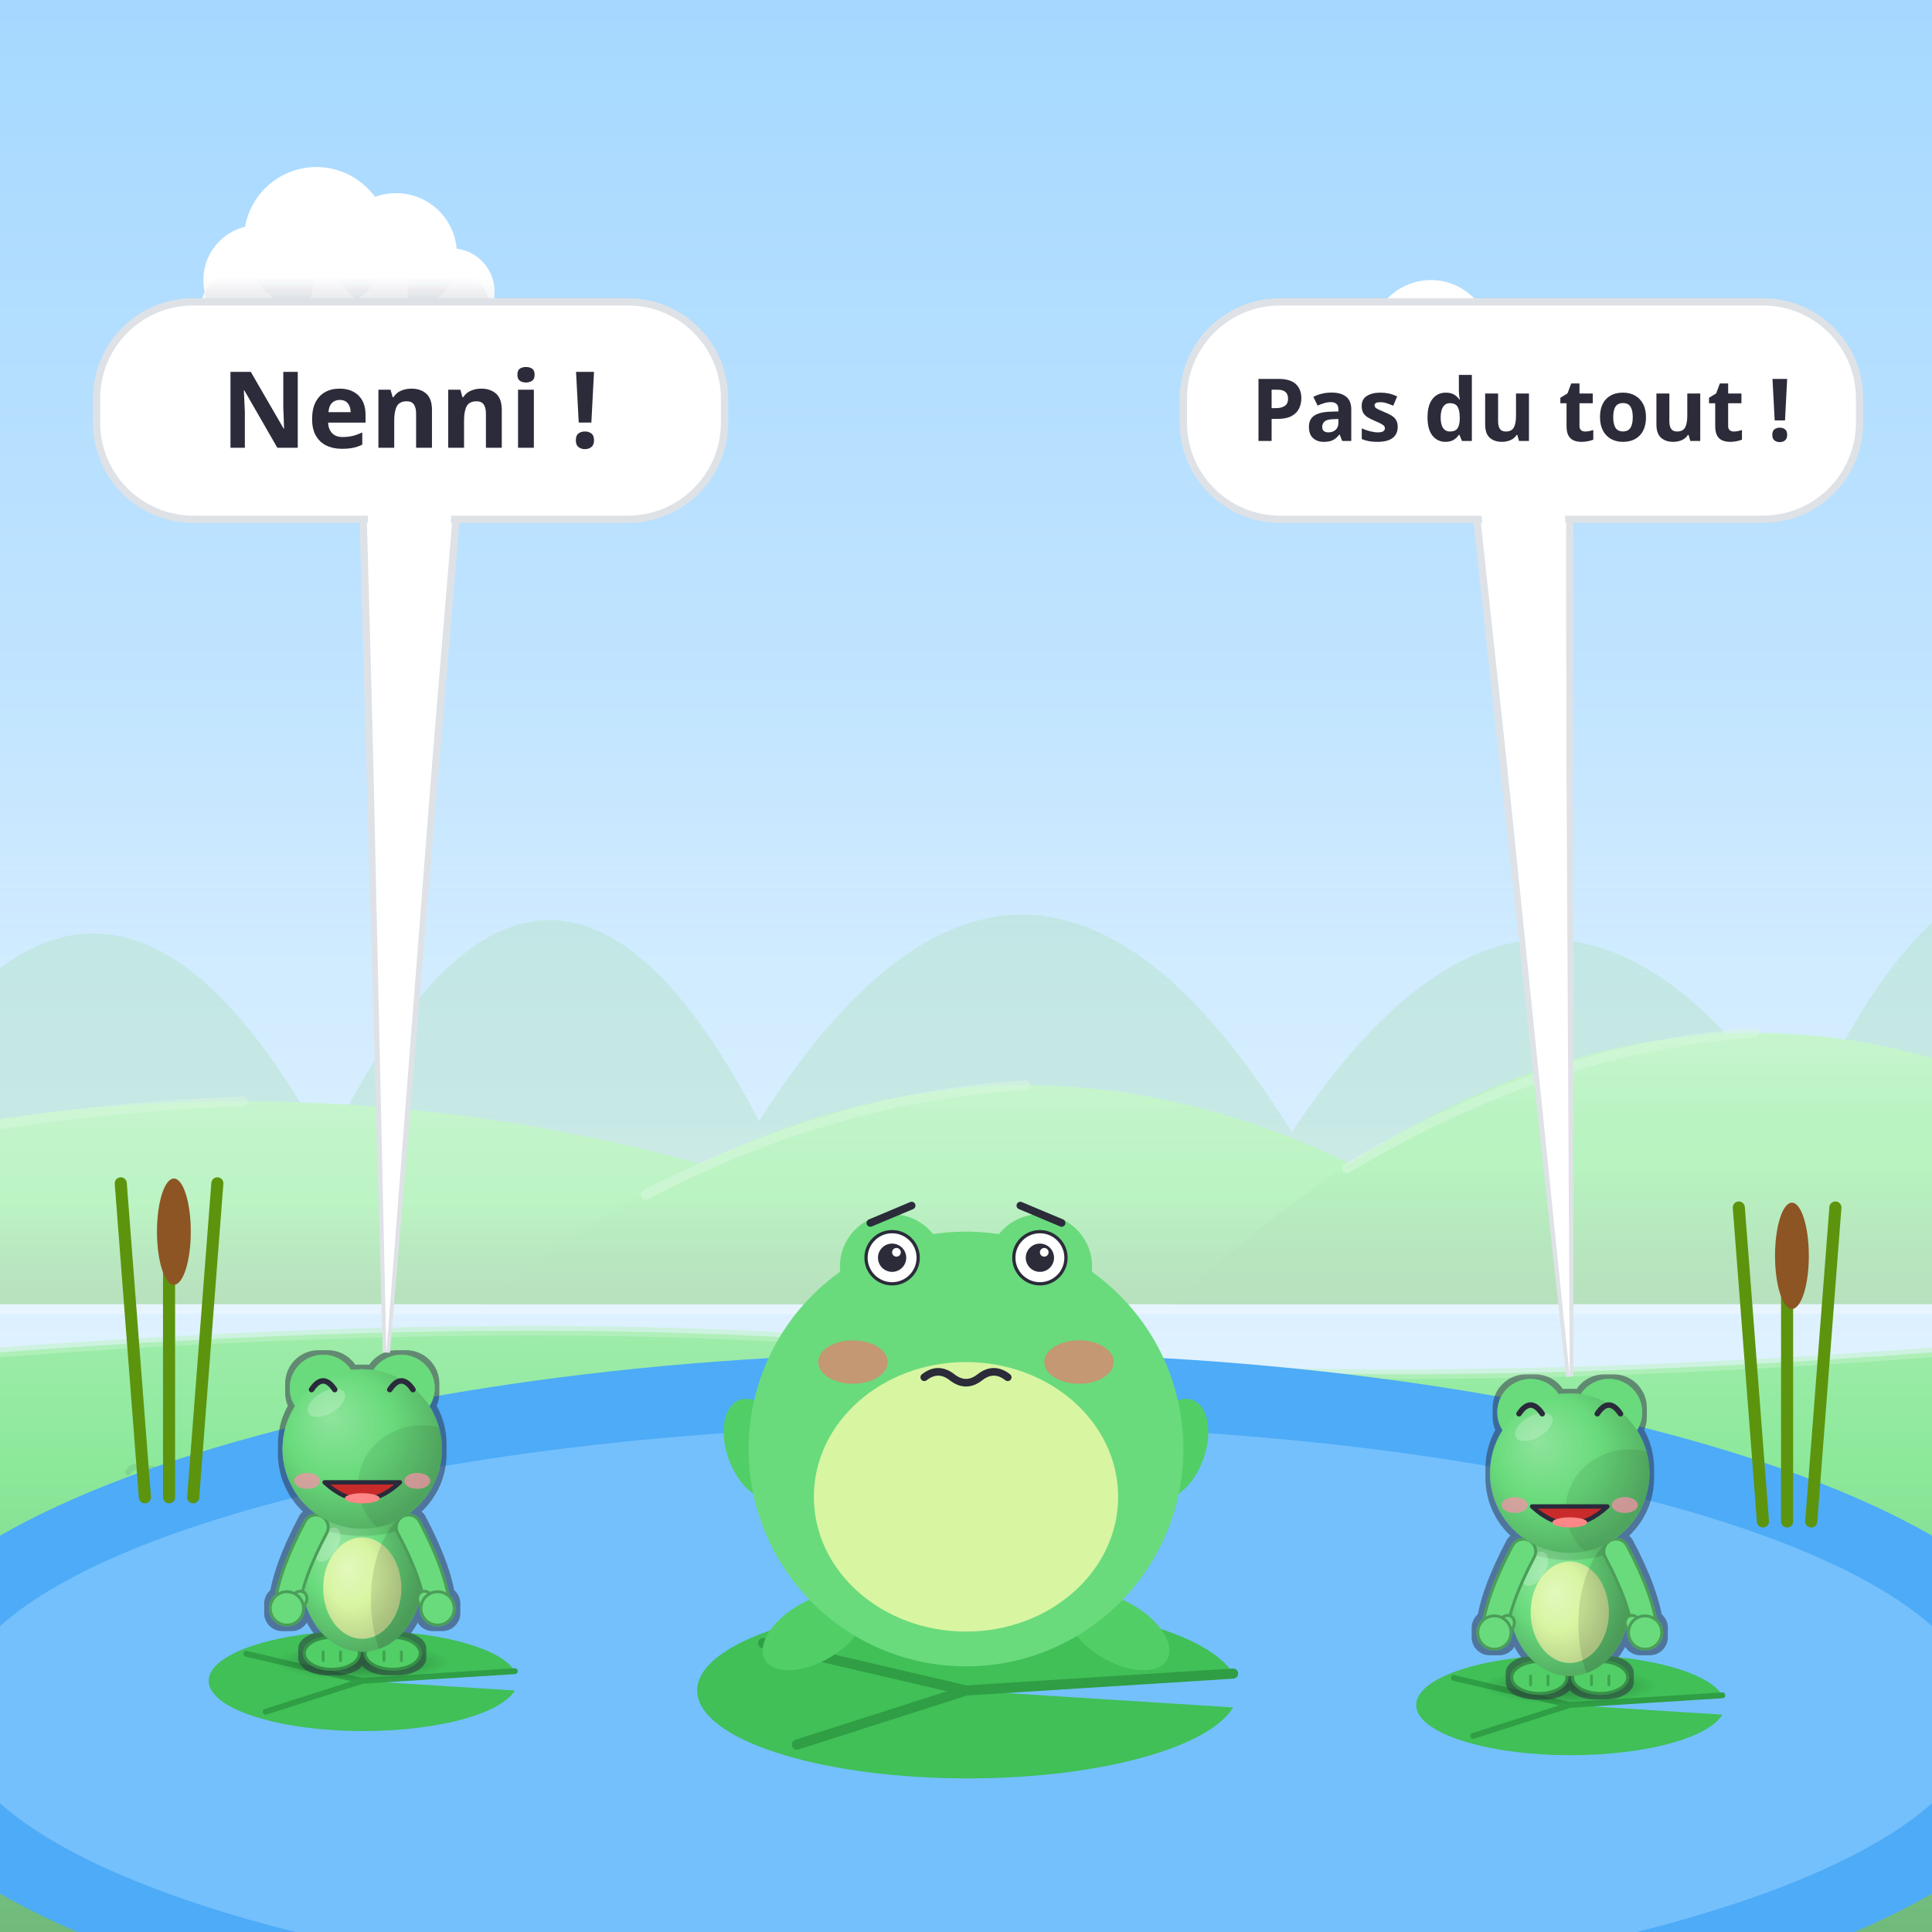
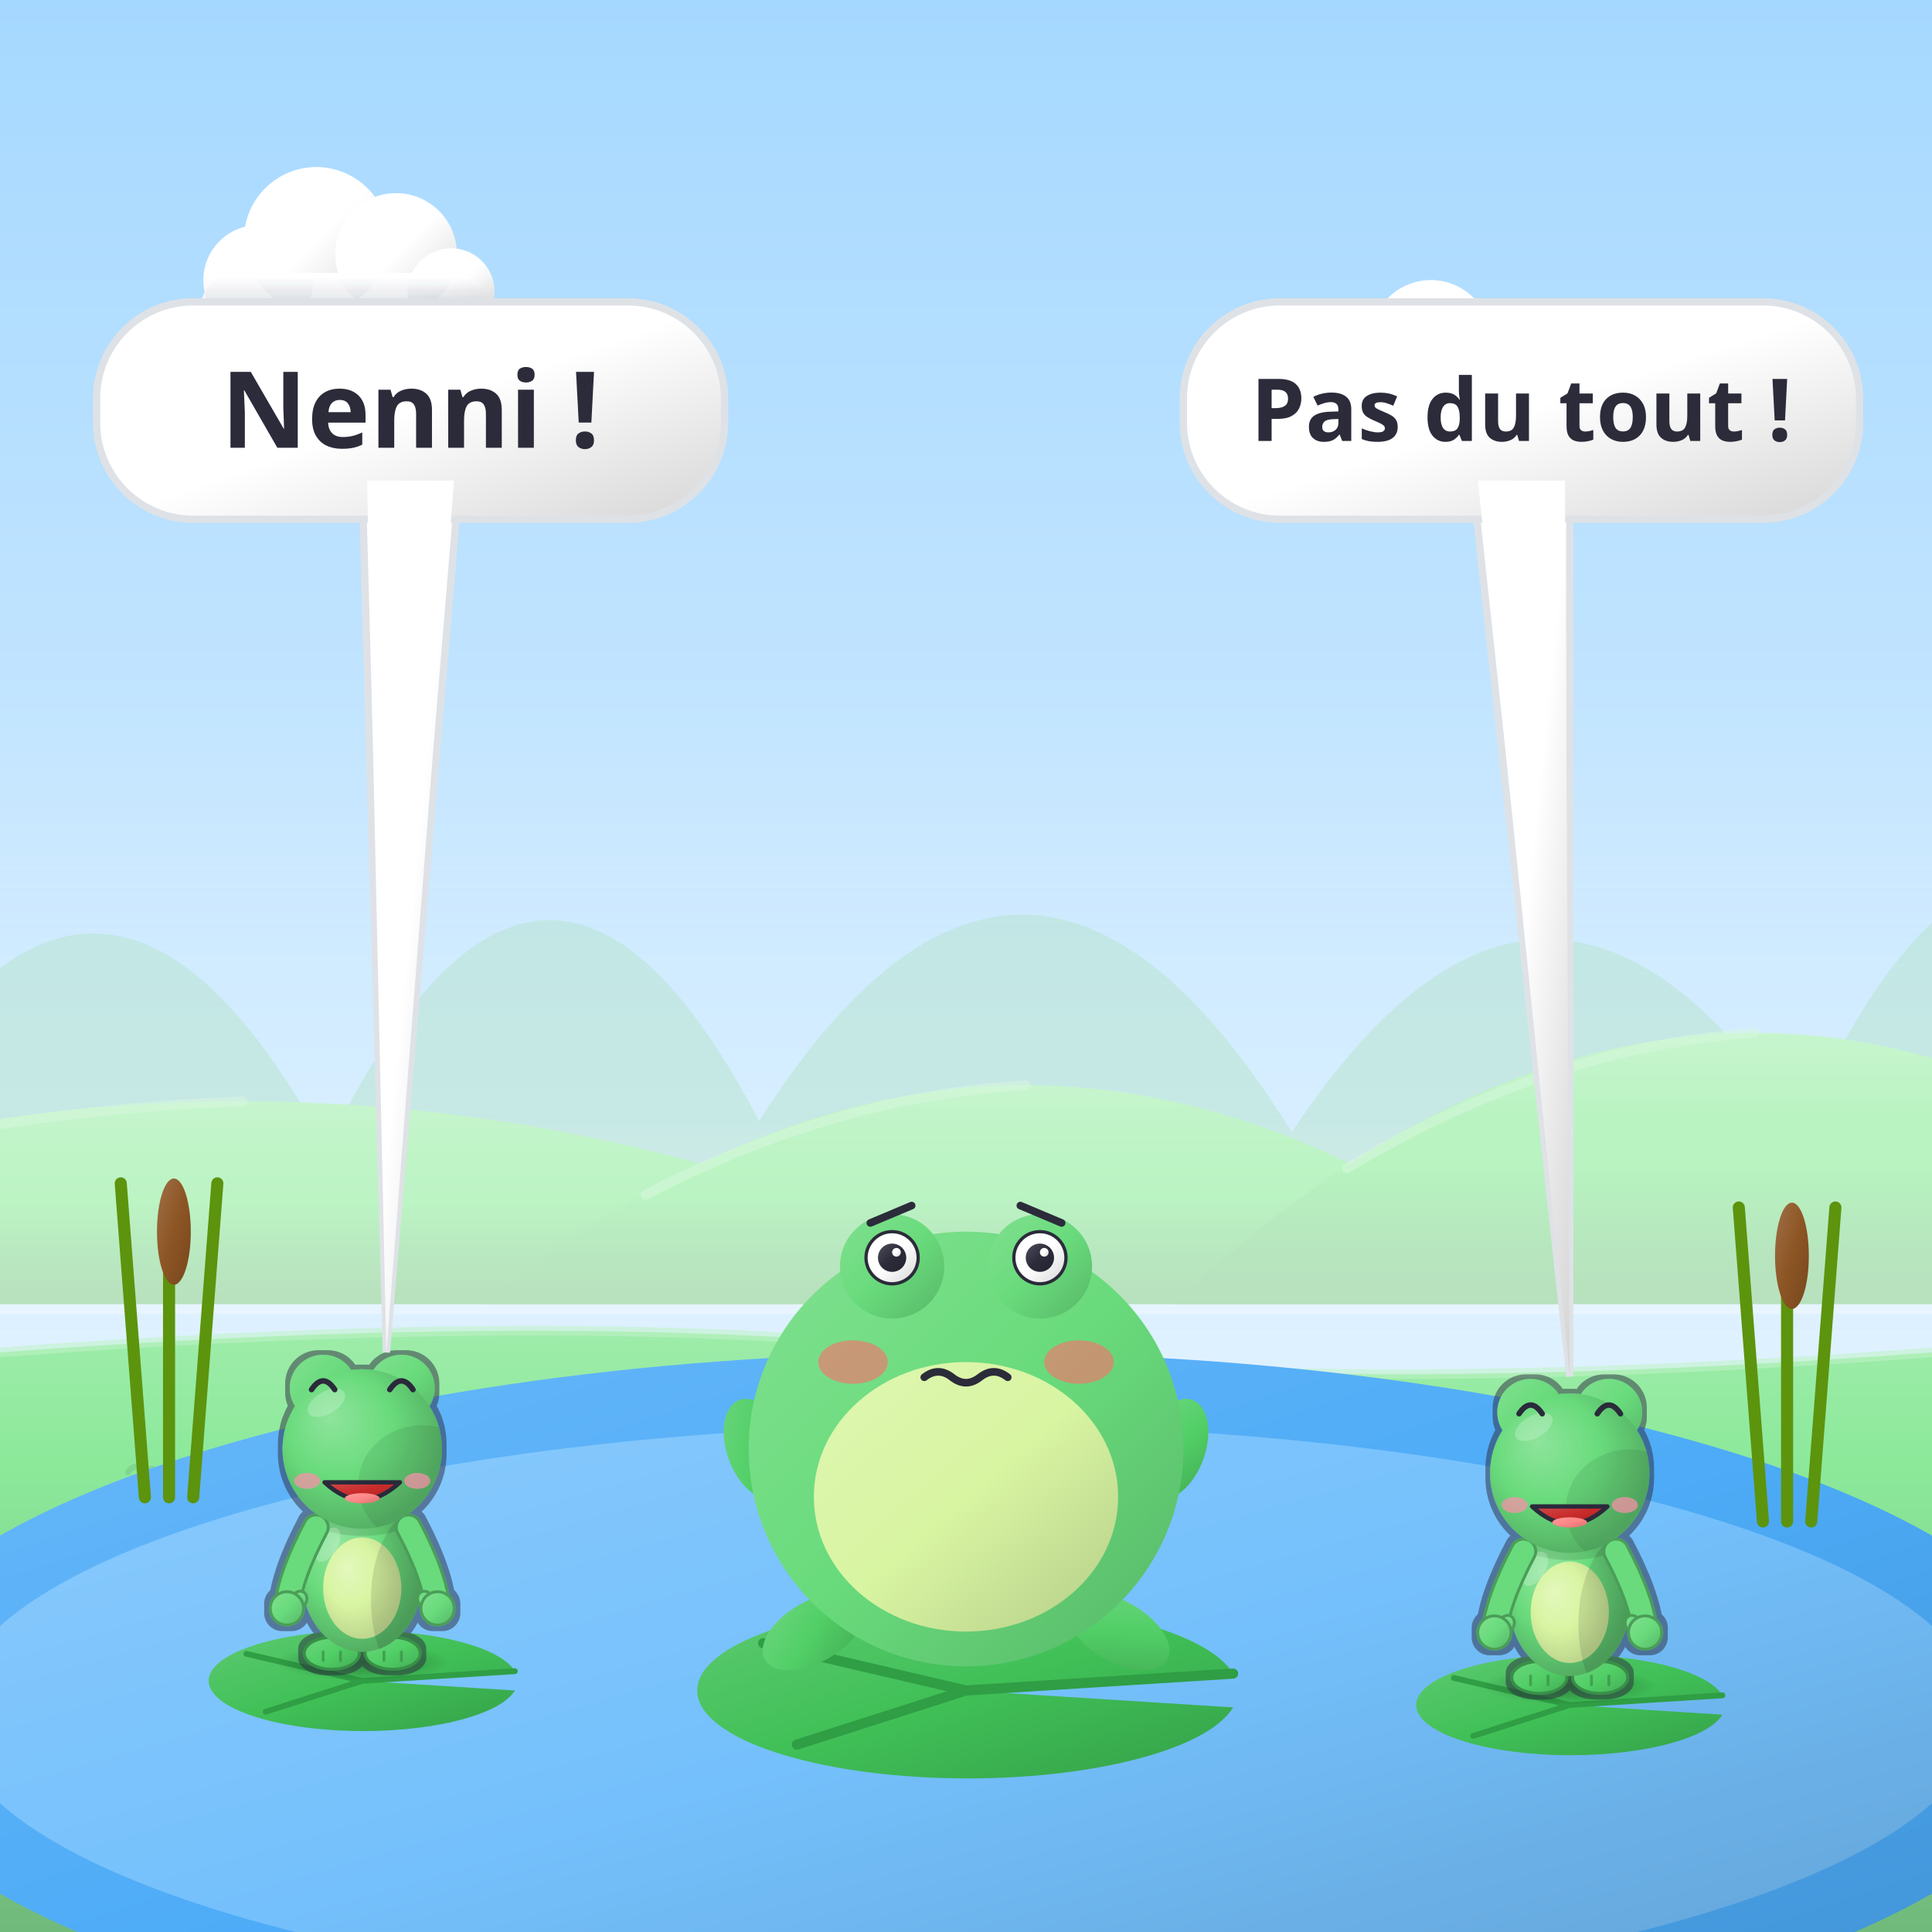
<svg xmlns="http://www.w3.org/2000/svg" viewBox="0 0 800 800" width="800" height="800">
  <defs>
    <linearGradient id="d40" x1="0" y1="0" x2="0" y2="1">
      <stop offset="0" stop-color="#a5d8ff" />
      <stop offset="0.5" stop-color="#cce9ff" />
      <stop offset="1" stop-color="#e7f5ff" />
    </linearGradient>
+     <linearGradient id="vol0044542" x1="0" y1="0" x2="1" y2="1">
+       <stop offset="0" stop-color="#ffffff" />
+       <stop offset="0.5" stop-color="#fff" />
+       <stop offset="1" stop-color="#d6d6d6" />
+     </linearGradient>
    <linearGradient id="vol0dc8f22" x1="0" y1="0" x2="0" y2="1">
      <stop offset="0" stop-color="#9eecaa" />
      <stop offset="0.22" stop-color="#8ce99a" />
      <stop offset="1" stop-color="#70ba7b" />
    </linearGradient>
    <linearGradient id="vol0faf7e7" x1="0" y1="-68" x2="0" y2="55" gradientUnits="userSpaceOnUse">
      <stop offset="0" stop-color="#ffffff" stop-opacity="0.5" />
      <stop offset="0.4" stop-color="#ffffff" stop-opacity="0" />
      <stop offset="0.62" stop-color="#1c2a52" stop-opacity="0" />
      <stop offset="1" stop-color="#1c2a52" stop-opacity="0.16" />
    </linearGradient>
    <radialGradient id="vol2ea26ee" cx="0.5" cy="0.5" r="0.5">
      <stop offset="0" stop-color="#000" stop-opacity="0.286" />
      <stop offset="0.55" stop-color="#000" stop-opacity="0.156" />
      <stop offset="1" stop-color="#000" stop-opacity="0" />
    </radialGradient>
+     <linearGradient id="vol386655e" x1="0" y1="0" x2="1" y2="1">
+       <stop offset="0" stop-color="#9f7047" />
+       <stop offset="0.5" stop-color="#8d5524" />
+       <stop offset="1" stop-color="#76471e" />
+     </linearGradient>
+     <linearGradient id="vol38c8b34" x1="0" y1="0" x2="1" y2="1">
+       <stop offset="0" stop-color="#4c4c59" />
+       <stop offset="0.5" stop-color="#2b2b3a" />
+       <stop offset="1" stop-color="#242430" />
+     </linearGradient>
+     <linearGradient id="vol3a9f983" x1="0" y1="0" x2="1" y2="1">
+       <stop offset="0" stop-color="#d14c4c" />
+       <stop offset="0.5" stop-color="#c92a2a" />
+       <stop offset="1" stop-color="#a82323" />
+     </linearGradient>
    <radialGradient id="vol5b3207a" cx="0.4" cy="0.4" r="0.6" fx="0.3" fy="0.3">
      <stop offset="0" stop-color="#93e5a0" />
      <stop offset="0.55" stop-color="#69db7c" />
      <stop offset="1" stop-color="#54af63" />
    </radialGradient>
+     <linearGradient id="vol7bd50bd" x1="0" y1="0" x2="1" y2="1">
+       <stop offset="0" stop-color="#def6b0" />
+       <stop offset="0.5" stop-color="#d8f5a2" />
+       <stop offset="1" stop-color="#b5cd88" />
+     </linearGradient>
+     <linearGradient id="vol8c3f456" x1="0" y1="0" x2="1" y2="1">
+       <stop offset="0" stop-color="#5eca71" />
+       <stop offset="0.5" stop-color="#40c057" />
+       <stop offset="1" stop-color="#35a149" />
+     </linearGradient>
    <linearGradient id="vol904759d" x1="0" y1="0" x2="0" y2="1">
      <stop offset="0.35" stop-color="#f0f9ff" stop-opacity="0" />
      <stop offset="0.75" stop-color="#f0f9ff" stop-opacity="0.35" />
      <stop offset="1" stop-color="#f0f9ff" stop-opacity="0.1" />
    </linearGradient>
    <linearGradient id="vol9aae608" x1="0" y1="0" x2="0" y2="1">
      <stop offset="0" stop-color="#ffffff" stop-opacity="0" />
      <stop offset="1" stop-color="#ffffff" stop-opacity="0.3" />
    </linearGradient>
    <radialGradient id="vol9b47992" cx="0.4" cy="0.4" r="0.6" fx="0.3" fy="0.3">
      <stop offset="0" stop-color="#e3f8bd" />
      <stop offset="0.55" stop-color="#d8f5a2" />
      <stop offset="1" stop-color="#bed78e" />
    </radialGradient>
+     <linearGradient id="vola88da3a" x1="0" y1="0" x2="1" y2="1">
+       <stop offset="0" stop-color="#69b8f8" />
+       <stop offset="0.5" stop-color="#4dabf7" />
+       <stop offset="1" stop-color="#408fcf" />
+     </linearGradient>
+     <linearGradient id="volca73c33" x1="0" y1="0" x2="1" y2="1">
+       <stop offset="0" stop-color="#ff9a9a" />
+       <stop offset="0.5" stop-color="#ff8787" />
+       <stop offset="1" stop-color="#d67171" />
+     </linearGradient>
+     <linearGradient id="vold24fdfb" x1="0" y1="0" x2="1" y2="1">
+       <stop offset="0" stop-color="#81e090" />
+       <stop offset="0.5" stop-color="#69db7c" />
+       <stop offset="1" stop-color="#58b768" />
+     </linearGradient>
    <radialGradient id="voldd7ae3a" cx="0.4" cy="0.4" r="0.6" fx="0.3" fy="0.3">
      <stop offset="0" stop-color="#8ee49c" />
      <stop offset="0.55" stop-color="#69db7c" />
      <stop offset="1" stop-color="#56b365" />
    </radialGradient>
+     <linearGradient id="vole143ec3" x1="0" y1="0" x2="1" y2="1">
+       <stop offset="0" stop-color="#6cd67e" />
+       <stop offset="0.5" stop-color="#51cf66" />
+       <stop offset="1" stop-color="#44ad55" />
+     </linearGradient>
+     <linearGradient id="vole772153" x1="0" y1="0" x2="1" y2="1">
+       <stop offset="0" stop-color="#ffffff" />
+       <stop offset="0.5" stop-color="#ffffff" />
+       <stop offset="1" stop-color="#d6d6d6" />
+     </linearGradient>
+     <linearGradient id="volfa9a53a" x1="0" y1="0" x2="1" y2="1">
+       <stop offset="0" stop-color="#8acafc" />
+       <stop offset="0.5" stop-color="#74c0fc" />
+       <stop offset="1" stop-color="#61a1d3" />
+     </linearGradient>
    <linearGradient id="volfe59c7b" x1="0" y1="0" x2="0" y2="1">
      <stop offset="0" stop-color="#c7f5ce" />
      <stop offset="0.5" stop-color="#b2f2bb" />
      <stop offset="1" stop-color="#9cd4a4" />
    </linearGradient>
  </defs>
  <rect x="0" y="0" width="800" height="800" fill="url(#d40)" />
  <rect x="0" y="0" width="800" height="800" fill="url(#vol904759d)" />
  <g transform="translate(140 110) scale(0.6 0.6)">
    <g>
-       <circle cx="-55" cy="10" r="38" fill="#ffffff" />
-       <circle cx="-15" cy="-18" r="50" fill="#ffffff" />
-       <circle cx="40" cy="-8" r="42" fill="#ffffff" />
-       <circle cx="78" cy="18" r="30" fill="#ffffff" />
-       <rect x="-95" y="5" width="200" height="50" rx="25" fill="#ffffff" />
+       <circle cx="-55" cy="10" r="38" fill="url(#vole772153)" />
+       <circle cx="-15" cy="-18" r="50" fill="url(#vole772153)" />
+       <circle cx="40" cy="-8" r="42" fill="url(#vole772153)" />
+       <circle cx="78" cy="18" r="30" fill="url(#vole772153)" />
+       <rect x="-95" y="5" width="200" height="50" rx="25" fill="url(#vole772153)" />
      <circle cx="-55" cy="10" r="38" fill="url(#vol0faf7e7)" />
      <circle cx="-15" cy="-18" r="50" fill="url(#vol0faf7e7)" />
      <circle cx="40" cy="-8" r="42" fill="url(#vol0faf7e7)" />
      <circle cx="78" cy="18" r="30" fill="url(#vol0faf7e7)" />
      <rect x="-95" y="5" width="200" height="50" rx="25" fill="url(#vol0faf7e7)" />
      <ellipse cx="-22" cy="-46" rx="22" ry="9" fill="#ffffff" transform="rotate(-12 -22 -46)" opacity="0.55" />
    </g>
  </g>
  <g transform="translate(600 150) scale(0.5 0.5)">
    <g>
-       <circle cx="-55" cy="10" r="38" fill="#ffffff" />
-       <circle cx="-15" cy="-18" r="50" fill="#ffffff" />
-       <circle cx="40" cy="-8" r="42" fill="#ffffff" />
-       <circle cx="78" cy="18" r="30" fill="#ffffff" />
-       <rect x="-95" y="5" width="200" height="50" rx="25" fill="#ffffff" />
+       <circle cx="-55" cy="10" r="38" fill="url(#vole772153)" />
+       <circle cx="-15" cy="-18" r="50" fill="url(#vole772153)" />
+       <circle cx="40" cy="-8" r="42" fill="url(#vole772153)" />
+       <circle cx="78" cy="18" r="30" fill="url(#vole772153)" />
+       <rect x="-95" y="5" width="200" height="50" rx="25" fill="url(#vole772153)" />
      <circle cx="-55" cy="10" r="38" fill="url(#vol0faf7e7)" />
      <circle cx="-15" cy="-18" r="50" fill="url(#vol0faf7e7)" />
      <circle cx="40" cy="-8" r="42" fill="url(#vol0faf7e7)" />
      <circle cx="78" cy="18" r="30" fill="url(#vol0faf7e7)" />
      <rect x="-95" y="5" width="200" height="50" rx="25" fill="url(#vol0faf7e7)" />
      <ellipse cx="-22" cy="-46" rx="22" ry="9" fill="#ffffff" transform="rotate(-12 -22 -46)" opacity="0.55" />
    </g>
  </g>
  <path d="M -60 540 L -60 479.5 Q 37.6 295.6 135.2 475.5 Q 224.7 292.3 314.3 464.2 Q 424.6 291 534.9 468.8 Q 640.2 309.8 745.5 467.4 Q 838 262.5 930.6 466.2 L 930.6 540 Z" fill="#aee2be" opacity="0.4" />
  <path d="M -241.1 540 Q 100.5 372.1 442.2 540 Z" fill="url(#volfe59c7b)" />
  <path d="M -138.6 498 Q -19 460.2 100.5 456.1" fill="none" stroke="#d8f8dd" stroke-width="4" stroke-linecap="round" stroke-linejoin="round" opacity="0.5" />
  <path d="M 199.9 540 Q 424.6 358.8 649.3 540 Z" fill="url(#volfe59c7b)" />
  <path d="M 267.3 494.7 Q 345.9 453.9 424.6 449.4" fill="none" stroke="#d8f8dd" stroke-width="4" stroke-linecap="round" stroke-linejoin="round" opacity="0.5" />
  <path d="M 485.3 540 Q 726.6 315.4 967.8 540 Z" fill="url(#volfe59c7b)" />
  <path d="M 557.7 483.8 Q 642.1 433.3 726.6 427.7" fill="none" stroke="#d8f8dd" stroke-width="4" stroke-linecap="round" stroke-linejoin="round" opacity="0.5" />
  <rect x="0" y="463" width="800" height="81" fill="url(#vol9aae608)" />
  <path d="M 0 560 Q 240.0 542 400.0 560 T 800 560 L 800 800 L 0 800 Z" fill="url(#vol0dc8f22)" />
  <path d="M 0 560 Q 240.0 542 400.0 560 T 800 560" fill="none" stroke="#bff2c7" stroke-width="4" stroke-linecap="round" stroke-linejoin="round" opacity="0.55" />
  <path d="M 35.4 745.2 q 6.1 -9.1 12.1 0 m 4.5 0 q 4.5 -6.1 9.1 0 M 3 740.7 q 5.9 -8.9 11.9 0 m 4.5 0 q 4.5 -5.9 8.9 0 M 698.9 780.3 q 6.9 -10.3 13.8 0 m 5.2 0 q 5.2 -6.9 10.3 0 M 192.4 750.8 q 6.2 -9.3 12.4 0 m 4.6 0 q 4.6 -6.2 9.3 0 M 61.9 779.1 q 6.8 -10.3 13.7 0 m 5.1 0 q 5.1 -6.8 10.3 0 M 192.6 612.2 q 2.9 -4.4 5.8 0 m 2.2 0 q 2.2 -2.9 4.4 0 M 109.9 688.5 q 4.7 -7.1 9.4 0 m 3.5 0 q 3.5 -4.7 7.1 0 M 397.4 730.1 q 5.7 -8.5 11.4 0 m 4.3 0 q 4.3 -5.7 8.5 0 M 209.2 604.2 q 2.7 -4.1 5.5 0 m 2.1 0 q 2.1 -2.7 4.1 0 M 141.8 752.5 q 6.2 -9.3 12.4 0 m 4.7 0 q 4.7 -6.2 9.3 0 M 786.7 766.7 q 6.6 -9.8 13.1 0 m 4.9 0 q 4.9 -6.6 9.8 0 M 70.4 779.3 q 6.9 -10.3 13.7 0 m 5.1 0 q 5.1 -6.9 10.3 0 M 656 680.1 q 4.5 -6.8 9 0 m 3.4 0 q 3.4 -4.5 6.8 0 M 455.2 727.1 q 5.6 -8.4 11.3 0 m 4.2 0 q 4.2 -5.6 8.4 0 M 500.3 732.2 q 5.7 -8.6 11.5 0 m 4.3 0 q 4.3 -5.7 8.6 0 M 342 634.5 q 3.4 -5.2 6.9 0 m 2.6 0 q 2.6 -3.4 5.2 0 M 53 609.6 q 2.9 -4.3 5.7 0 m 2.1 0 q 2.1 -2.9 4.3 0 M 416.1 734 q 5.8 -8.7 11.6 0 m 4.3 0 q 4.3 -5.8 8.7 0 M 210.3 741.9 q 6 -9 11.9 0 m 4.5 0 q 4.5 -6 9 0 M 530.3 738.2 q 5.9 -8.8 11.8 0 m 4.4 0 q 4.4 -5.9 8.8 0 M 641.6 759.3 q 6.4 -9.6 12.8 0 m 4.8 0 q 4.8 -6.4 9.6 0 M 685.5 778.5 q 6.8 -10.3 13.7 0 m 5.1 0 q 5.1 -6.8 10.3 0 M 10.4 775.3 q 6.8 -10.1 13.5 0 m 5.1 0 q 5.1 -6.8 10.1 0 M 434.3 729.6 q 5.7 -8.5 11.4 0 m 4.3 0 q 4.3 -5.7 8.5 0 M 646.7 725.8 q 5.6 -8.4 11.2 0 m 4.2 0 q 4.2 -5.6 8.4 0 M 694.6 688.5 q 4.7 -7.1 9.4 0 m 3.5 0 q 3.5 -4.7 7.1 0" fill="none" stroke="#6db578" stroke-width="2.5" stroke-linecap="round" stroke-linejoin="round" opacity="0.35" />
-   <ellipse cx="400" cy="710" rx="460" ry="150" fill="#4dabf7" />
-   <ellipse cx="400" cy="710" rx="420" ry="120" fill="#74c0fc" />
+   <ellipse cx="400" cy="710" rx="460" ry="150" fill="url(#vola88da3a)" />
+   <ellipse cx="400" cy="710" rx="420" ry="120" fill="url(#volfa9a53a)" />
  <g>
    <line x1="60" y1="620" x2="50" y2="490" stroke="#5c940d" stroke-width="5" stroke-linecap="round" />
    <line x1="70" y1="620" x2="70" y2="510" stroke="#5c940d" stroke-width="5" stroke-linecap="round" />
    <line x1="80" y1="620" x2="90" y2="490" stroke="#5c940d" stroke-width="5" stroke-linecap="round" />
  </g>
-   <ellipse cx="72" cy="510" rx="7" ry="22" fill="#8d5524" />
+   <ellipse cx="72" cy="510" rx="7" ry="22" fill="url(#vol386655e)" />
  <g>
    <line x1="730" y1="630" x2="720" y2="500" stroke="#5c940d" stroke-width="5" stroke-linecap="round" />
    <line x1="740" y1="630" x2="740" y2="520" stroke="#5c940d" stroke-width="5" stroke-linecap="round" />
    <line x1="750" y1="630" x2="760" y2="500" stroke="#5c940d" stroke-width="5" stroke-linecap="round" />
  </g>
-   <ellipse cx="742" cy="520" rx="7" ry="22" fill="#8d5524" />
+   <ellipse cx="742" cy="520" rx="7" ry="22" fill="url(#vol386655e)" />
  <g transform="translate(400 700) scale(1.4 1.4)">
-     <path d="M 0 0 L 79 -5 A 80 26 0 1 0 79 5 Z" fill="#40c057" />
+     <path d="M 0 0 L 79 -5 A 80 26 0 1 0 79 5 Z" fill="url(#vol8c3f456)" />
    <path d="M 0 0 L 79 -5 M 0 0 L -60 -14 M 0 0 L -50 16" fill="none" stroke="#2f9e44" stroke-width="3" stroke-linecap="round" stroke-linejoin="round" />
  </g>
  <g transform="translate(400 600)">
-     <ellipse cx="-63" cy="75.6" rx="23.4" ry="12.6" fill="#51cf66" transform="rotate(-30 -63 75.6)" />
-     <ellipse cx="-86.4" cy="0" rx="12.6" ry="21.6" fill="#51cf66" transform="rotate(-20 -86.4 0)" />
-     <ellipse cx="63" cy="75.6" rx="23.4" ry="12.6" fill="#51cf66" transform="rotate(30 63 75.6)" />
-     <ellipse cx="86.4" cy="0" rx="12.6" ry="21.6" fill="#51cf66" transform="rotate(20 86.4 0)" />
-     <circle cx="0" cy="0" r="90" fill="#69db7c" />
-     <ellipse cx="0" cy="19.8" rx="63" ry="55.8" fill="#d8f5a2" />
-     <circle cx="-30.6" cy="-75.6" r="21.6" fill="#69db7c" />
-     <circle cx="30.6" cy="-75.6" r="21.6" fill="#69db7c" />
+     <ellipse cx="-63" cy="75.6" rx="23.4" ry="12.6" fill="url(#vole143ec3)" transform="rotate(-30 -63 75.6)" />
+     <ellipse cx="-86.4" cy="0" rx="12.6" ry="21.6" fill="url(#vole143ec3)" transform="rotate(-20 -86.4 0)" />
+     <ellipse cx="63" cy="75.6" rx="23.4" ry="12.6" fill="url(#vole143ec3)" transform="rotate(30 63 75.6)" />
+     <ellipse cx="86.4" cy="0" rx="12.6" ry="21.6" fill="url(#vole143ec3)" transform="rotate(20 86.4 0)" />
+     <circle cx="0" cy="0" r="90" fill="url(#vold24fdfb)" />
+     <ellipse cx="0" cy="19.8" rx="63" ry="55.8" fill="url(#vol7bd50bd)" />
+     <circle cx="-30.6" cy="-75.6" r="21.6" fill="url(#vold24fdfb)" />
+     <circle cx="30.6" cy="-75.6" r="21.6" fill="url(#vold24fdfb)" />
    <g transform="translate(-30.6 -79.2) scale(0.9 0.9)">
-       <circle cx="0" cy="0" r="12" fill="#fff" stroke="#2b2b3a" stroke-width="1.5" />
-       <circle cx="0" cy="0" r="6.5" fill="#2b2b3a" />
-       <circle cx="2" cy="-2.5" r="2" fill="#fff" />
+       <circle cx="0" cy="0" r="12" fill="url(#vol0044542)" stroke="#2b2b3a" stroke-width="1.5" />
+       <circle cx="0" cy="0" r="6.5" fill="url(#vol38c8b34)" />
+       <circle cx="2" cy="-2.5" r="2" fill="url(#vol0044542)" />
    </g>
    <g transform="translate(30.6 -79.2) scale(0.9 0.9)">
-       <circle cx="0" cy="0" r="12" fill="#fff" stroke="#2b2b3a" stroke-width="1.5" />
-       <circle cx="0" cy="0" r="6.5" fill="#2b2b3a" />
-       <circle cx="2" cy="-2.5" r="2" fill="#fff" />
+       <circle cx="0" cy="0" r="12" fill="url(#vol0044542)" stroke="#2b2b3a" stroke-width="1.5" />
+       <circle cx="0" cy="0" r="6.5" fill="url(#vol38c8b34)" />
+       <circle cx="2" cy="-2.5" r="2" fill="url(#vol0044542)" />
    </g>
    <g transform="scale(0.9 0.9)">
      <line x1="-44" y1="-104" x2="-25" y2="-112" stroke="#2b2b3a" stroke-width="3.5" stroke-linecap="round" />
      <line x1="44" y1="-104" x2="25" y2="-112" stroke="#2b2b3a" stroke-width="3.5" stroke-linecap="round" />
    </g>
    <ellipse cx="-46.8" cy="-36" rx="14.4" ry="9" fill="#ff6b6b" opacity="0.6" />
    <ellipse cx="46.8" cy="-36" rx="14.4" ry="9" fill="#ff6b6b" opacity="0.6" />
    <g transform="translate(0 -32.4) scale(0.9 0.9)">
      <path d="M -19.2 3 q 6.4 -5 12.8 0 q 6.4 5 12.8 0 q 6.4 -5 12.8 0" fill="none" stroke="#2b2b3a" stroke-width="3.5" stroke-linecap="round" stroke-linejoin="round" />
    </g>
  </g>
  <g transform="translate(150 696) scale(0.8 0.8)">
-     <path d="M 0 0 L 79 -5 A 80 26 0 1 0 79 5 Z" fill="#40c057" />
+     <path d="M 0 0 L 79 -5 A 80 26 0 1 0 79 5 Z" fill="url(#vol8c3f456)" />
    <path d="M 0 0 L 79 -5 M 0 0 L -60 -14 M 0 0 L -50 16" fill="none" stroke="#2f9e44" stroke-width="3" stroke-linecap="round" stroke-linejoin="round" />
  </g>
  <g transform="translate(150 690) scale(0.6 0.6)">
    <ellipse cx="0" cy="-3" rx="60.5" ry="12.6" fill="url(#vol2ea26ee)" />
    <filter id="c43" x="-15%" y="-15%" width="130%" height="130%">
      <feMorphology in="SourceAlpha" operator="dilate" radius="2.89" result="e" />
      <feFlood flood-color="#2b2b3a" flood-opacity="0.5" />
      <feComposite in2="e" operator="in" result="o" />
      <feMerge>
        <feMergeNode in="o" />
        <feMergeNode in="SourceGraphic" />
      </feMerge>
    </filter>
    <g filter="url(#c43)">
-       <ellipse cx="-21" cy="-9" rx="19" ry="11" fill="#51cf66" stroke="#389047" stroke-width="2" />
+       <ellipse cx="-21" cy="-9" rx="19" ry="11" fill="url(#vole143ec3)" stroke="#389047" stroke-width="2" />
      <line x1="-27" y1="-4" x2="-27" y2="-10" stroke="#389047" stroke-width="2" stroke-linecap="round" opacity="0.7" />
      <line x1="-15" y1="-4" x2="-15" y2="-10" stroke="#389047" stroke-width="2" stroke-linecap="round" opacity="0.7" />
-       <ellipse cx="21" cy="-9" rx="19" ry="11" fill="#51cf66" stroke="#389047" stroke-width="2" />
+       <ellipse cx="21" cy="-9" rx="19" ry="11" fill="url(#vole143ec3)" stroke="#389047" stroke-width="2" />
      <line x1="15" y1="-4" x2="15" y2="-10" stroke="#389047" stroke-width="2" stroke-linecap="round" opacity="0.7" />
      <line x1="27" y1="-4" x2="27" y2="-10" stroke="#389047" stroke-width="2" stroke-linecap="round" opacity="0.7" />
      <ellipse cx="0" cy="-62" rx="42" ry="52" fill="url(#vol5b3207a)" />
      <ellipse cx="0" cy="-54" rx="27" ry="35" fill="url(#vol9b47992)" />
      <clipPath id="k41">
        <ellipse cx="0" cy="-62" rx="42" ry="52" fill="#000" />
      </clipPath>
      <g clip-path="url(#k41)">
        <ellipse cx="40" cy="-46" rx="34" ry="62" fill="#000" opacity="0.11" />
        <ellipse cx="0" cy="-104" rx="36" ry="14" fill="#000" opacity="0.11" />
        <ellipse cx="-24" cy="-84" rx="7" ry="13" fill="#fff" transform="rotate(30 -24 -84)" opacity="0.22" />
      </g>
      <path d="M -32 -96 Q -50 -62 -52 -40" fill="none" stroke="#4b9d59" stroke-width="19" stroke-linecap="round" stroke-linejoin="round" />
      <path d="M -32 -96 Q -50 -62 -52 -40" fill="none" stroke="#69db7c" stroke-width="15" stroke-linecap="round" stroke-linejoin="round" />
      <path d="M 32 -96 Q 50 -62 52 -40" fill="none" stroke="#4b9d59" stroke-width="19" stroke-linecap="round" stroke-linejoin="round" />
      <path d="M 32 -96 Q 50 -62 52 -40" fill="none" stroke="#69db7c" stroke-width="15" stroke-linecap="round" stroke-linejoin="round" />
-       <ellipse cx="-43.7" cy="-45.8" rx="5.2" ry="6.3" fill="#69db7c" transform="rotate(30 -43.7 -45.8)" stroke="#4b9d59" stroke-width="2" />
-       <circle cx="-52" cy="-40" r="11.5" fill="#69db7c" stroke="#4b9d59" stroke-width="2" />
-       <ellipse cx="43.7" cy="-45.8" rx="5.2" ry="6.3" fill="#69db7c" transform="rotate(-30 43.7 -45.8)" stroke="#4b9d59" stroke-width="2" />
-       <circle cx="52" cy="-40" r="11.5" fill="#69db7c" stroke="#4b9d59" stroke-width="2" />
+       <ellipse cx="-43.7" cy="-45.8" rx="5.2" ry="6.3" fill="url(#vold24fdfb)" transform="rotate(30 -43.7 -45.8)" stroke="#4b9d59" stroke-width="2" />
+       <circle cx="-52" cy="-40" r="11.5" fill="url(#vold24fdfb)" stroke="#4b9d59" stroke-width="2" />
+       <ellipse cx="43.7" cy="-45.8" rx="5.2" ry="6.3" fill="url(#vold24fdfb)" transform="rotate(-30 43.7 -45.8)" stroke="#4b9d59" stroke-width="2" />
+       <circle cx="52" cy="-40" r="11.5" fill="url(#vold24fdfb)" stroke="#4b9d59" stroke-width="2" />
      <g>
-         <circle cx="-27" cy="-192" r="23" fill="#69db7c" />
-         <circle cx="27" cy="-192" r="23" fill="#69db7c" />
+         <circle cx="-27" cy="-192" r="23" fill="url(#vold24fdfb)" />
+         <circle cx="27" cy="-192" r="23" fill="url(#vold24fdfb)" />
        <circle cx="0" cy="-150" r="55" fill="url(#voldd7ae3a)" />
        <clipPath id="k42">
          <circle cx="0" cy="-150" r="55" fill="#000" />
        </clipPath>
        <g clip-path="url(#k42)">
          <ellipse cx="41.2" cy="-125.2" rx="44" ry="41.2" fill="#000" opacity="0.08" />
          <ellipse cx="-24.8" cy="-181.9" rx="14.3" ry="7.7" fill="#fff" transform="rotate(-30 -24.8 -181.9)" opacity="0.22" />
        </g>
        <ellipse cx="-38" cy="-128" rx="9" ry="5.5" fill="#ff8fab" opacity="0.7" />
        <ellipse cx="38" cy="-128" rx="9" ry="5.5" fill="#ff8fab" opacity="0.7" />
        <path d="M -35 -191 Q -27 -203 -19 -191" fill="none" stroke="#2b2b3a" stroke-width="3.8" stroke-linecap="round" stroke-linejoin="round" />
        <path d="M 19 -191 Q 27 -203 35 -191" fill="none" stroke="#2b2b3a" stroke-width="3.8" stroke-linecap="round" stroke-linejoin="round" />
-         <path d="M -26 -127 Q 0 -103 26 -127 Z" fill="#c92a2a" stroke="#2b2b3a" stroke-width="3" stroke-linecap="round" stroke-linejoin="round" />
-         <ellipse cx="0" cy="-116" rx="12" ry="3.5" fill="#ff8787" />
+         <path d="M -26 -127 Q 0 -103 26 -127 Z" fill="url(#vol3a9f983)" stroke="#2b2b3a" stroke-width="3" stroke-linecap="round" stroke-linejoin="round" />
+         <ellipse cx="0" cy="-116" rx="12" ry="3.5" fill="url(#volca73c33)" />
      </g>
    </g>
  </g>
  <g transform="translate(650 706) scale(0.8 0.8)">
-     <path d="M 0 0 L 79 -5 A 80 26 0 1 0 79 5 Z" fill="#40c057" />
+     <path d="M 0 0 L 79 -5 A 80 26 0 1 0 79 5 Z" fill="url(#vol8c3f456)" />
    <path d="M 0 0 L 79 -5 M 0 0 L -60 -14 M 0 0 L -50 16" fill="none" stroke="#2f9e44" stroke-width="3" stroke-linecap="round" stroke-linejoin="round" />
  </g>
  <g transform="translate(650 700) scale(0.6 0.6)">
    <ellipse cx="0" cy="-3" rx="60.5" ry="12.6" fill="url(#vol2ea26ee)" />
    <filter id="c46" x="-15%" y="-15%" width="130%" height="130%">
      <feMorphology in="SourceAlpha" operator="dilate" radius="2.89" result="e" />
      <feFlood flood-color="#2b2b3a" flood-opacity="0.5" />
      <feComposite in2="e" operator="in" result="o" />
      <feMerge>
        <feMergeNode in="o" />
        <feMergeNode in="SourceGraphic" />
      </feMerge>
    </filter>
    <g filter="url(#c46)">
-       <ellipse cx="-21" cy="-9" rx="19" ry="11" fill="#51cf66" stroke="#389047" stroke-width="2" />
+       <ellipse cx="-21" cy="-9" rx="19" ry="11" fill="url(#vole143ec3)" stroke="#389047" stroke-width="2" />
      <line x1="-27" y1="-4" x2="-27" y2="-10" stroke="#389047" stroke-width="2" stroke-linecap="round" opacity="0.7" />
      <line x1="-15" y1="-4" x2="-15" y2="-10" stroke="#389047" stroke-width="2" stroke-linecap="round" opacity="0.7" />
-       <ellipse cx="21" cy="-9" rx="19" ry="11" fill="#51cf66" stroke="#389047" stroke-width="2" />
+       <ellipse cx="21" cy="-9" rx="19" ry="11" fill="url(#vole143ec3)" stroke="#389047" stroke-width="2" />
      <line x1="15" y1="-4" x2="15" y2="-10" stroke="#389047" stroke-width="2" stroke-linecap="round" opacity="0.7" />
      <line x1="27" y1="-4" x2="27" y2="-10" stroke="#389047" stroke-width="2" stroke-linecap="round" opacity="0.7" />
      <ellipse cx="0" cy="-62" rx="42" ry="52" fill="url(#vol5b3207a)" />
      <ellipse cx="0" cy="-54" rx="27" ry="35" fill="url(#vol9b47992)" />
      <clipPath id="k44">
        <ellipse cx="0" cy="-62" rx="42" ry="52" fill="#000" />
      </clipPath>
      <g clip-path="url(#k44)">
        <ellipse cx="40" cy="-46" rx="34" ry="62" fill="#000" opacity="0.11" />
        <ellipse cx="0" cy="-104" rx="36" ry="14" fill="#000" opacity="0.11" />
        <ellipse cx="-24" cy="-84" rx="7" ry="13" fill="#fff" transform="rotate(30 -24 -84)" opacity="0.22" />
      </g>
      <path d="M -32 -96 Q -50 -62 -52 -40" fill="none" stroke="#4b9d59" stroke-width="19" stroke-linecap="round" stroke-linejoin="round" />
      <path d="M -32 -96 Q -50 -62 -52 -40" fill="none" stroke="#69db7c" stroke-width="15" stroke-linecap="round" stroke-linejoin="round" />
      <path d="M 32 -96 Q 50 -62 52 -40" fill="none" stroke="#4b9d59" stroke-width="19" stroke-linecap="round" stroke-linejoin="round" />
      <path d="M 32 -96 Q 50 -62 52 -40" fill="none" stroke="#69db7c" stroke-width="15" stroke-linecap="round" stroke-linejoin="round" />
-       <ellipse cx="-43.7" cy="-45.8" rx="5.2" ry="6.3" fill="#69db7c" transform="rotate(30 -43.7 -45.8)" stroke="#4b9d59" stroke-width="2" />
-       <circle cx="-52" cy="-40" r="11.5" fill="#69db7c" stroke="#4b9d59" stroke-width="2" />
-       <ellipse cx="43.7" cy="-45.8" rx="5.2" ry="6.3" fill="#69db7c" transform="rotate(-30 43.7 -45.8)" stroke="#4b9d59" stroke-width="2" />
-       <circle cx="52" cy="-40" r="11.5" fill="#69db7c" stroke="#4b9d59" stroke-width="2" />
+       <ellipse cx="-43.7" cy="-45.8" rx="5.2" ry="6.3" fill="url(#vold24fdfb)" transform="rotate(30 -43.7 -45.8)" stroke="#4b9d59" stroke-width="2" />
+       <circle cx="-52" cy="-40" r="11.5" fill="url(#vold24fdfb)" stroke="#4b9d59" stroke-width="2" />
+       <ellipse cx="43.7" cy="-45.8" rx="5.2" ry="6.3" fill="url(#vold24fdfb)" transform="rotate(-30 43.7 -45.8)" stroke="#4b9d59" stroke-width="2" />
+       <circle cx="52" cy="-40" r="11.5" fill="url(#vold24fdfb)" stroke="#4b9d59" stroke-width="2" />
      <g>
-         <circle cx="-27" cy="-192" r="23" fill="#69db7c" />
-         <circle cx="27" cy="-192" r="23" fill="#69db7c" />
+         <circle cx="-27" cy="-192" r="23" fill="url(#vold24fdfb)" />
+         <circle cx="27" cy="-192" r="23" fill="url(#vold24fdfb)" />
        <circle cx="0" cy="-150" r="55" fill="url(#voldd7ae3a)" />
        <clipPath id="k45">
          <circle cx="0" cy="-150" r="55" fill="#000" />
        </clipPath>
        <g clip-path="url(#k45)">
          <ellipse cx="41.2" cy="-125.2" rx="44" ry="41.2" fill="#000" opacity="0.08" />
          <ellipse cx="-24.8" cy="-181.9" rx="14.3" ry="7.7" fill="#fff" transform="rotate(-30 -24.8 -181.9)" opacity="0.22" />
        </g>
        <ellipse cx="-38" cy="-128" rx="9" ry="5.5" fill="#ff8fab" opacity="0.7" />
        <ellipse cx="38" cy="-128" rx="9" ry="5.5" fill="#ff8fab" opacity="0.7" />
        <path d="M -35 -191 Q -27 -203 -19 -191" fill="none" stroke="#2b2b3a" stroke-width="3.8" stroke-linecap="round" stroke-linejoin="round" />
        <path d="M 19 -191 Q 27 -203 35 -191" fill="none" stroke="#2b2b3a" stroke-width="3.8" stroke-linecap="round" stroke-linejoin="round" />
-         <path d="M -26 -127 Q 0 -103 26 -127 Z" fill="#c92a2a" stroke="#2b2b3a" stroke-width="3" stroke-linecap="round" stroke-linejoin="round" />
-         <ellipse cx="0" cy="-116" rx="12" ry="3.5" fill="#ff8787" />
+         <path d="M -26 -127 Q 0 -103 26 -127 Z" fill="url(#vol3a9f983)" stroke="#2b2b3a" stroke-width="3" stroke-linecap="round" stroke-linejoin="round" />
+         <ellipse cx="0" cy="-116" rx="12" ry="3.5" fill="url(#volca73c33)" />
      </g>
    </g>
  </g>
  <g>
-     <polygon points="150,201 160,560 190,201" fill="#ffffff" stroke="#dee2e6" stroke-width="3" />
-     <rect x="40" y="125" width="260" height="90" rx="40" fill="#ffffff" stroke="#dee2e6" stroke-width="3" />
-     <polygon points="152,199 160,560 188,199" fill="#ffffff" />
+     <polygon points="150,201 160,560 190,201" fill="url(#vole772153)" stroke="#dee2e6" stroke-width="3" />
+     <rect x="40" y="125" width="260" height="90" rx="40" fill="url(#vole772153)" stroke="#dee2e6" stroke-width="3" />
+     <polygon points="152,199 160,560 188,199" fill="url(#vole772153)" />
    <text x="170" y="185.4" font-family="Fredoka, Andika, sans-serif" font-weight="700" font-size="44" text-anchor="middle" fill="#2b2b3a">Nenni !</text>
  </g>
  <g>
-     <polygon points="610,201 650,570 650,201" fill="#ffffff" stroke="#dee2e6" stroke-width="3" />
-     <rect x="490" y="125" width="280" height="90" rx="40" fill="#ffffff" stroke="#dee2e6" stroke-width="3" />
-     <polygon points="612,199 650,570 648,199" fill="#ffffff" />
+     <polygon points="610,201 650,570 650,201" fill="url(#vole772153)" stroke="#dee2e6" stroke-width="3" />
+     <rect x="490" y="125" width="280" height="90" rx="40" fill="url(#vole772153)" stroke="#dee2e6" stroke-width="3" />
+     <polygon points="612,199 650,570 648,199" fill="url(#vole772153)" />
    <text x="630" y="182.6" font-family="Fredoka, Andika, sans-serif" font-weight="700" font-size="36" text-anchor="middle" fill="#2b2b3a">Pas du tout !</text>
  </g>
</svg>
